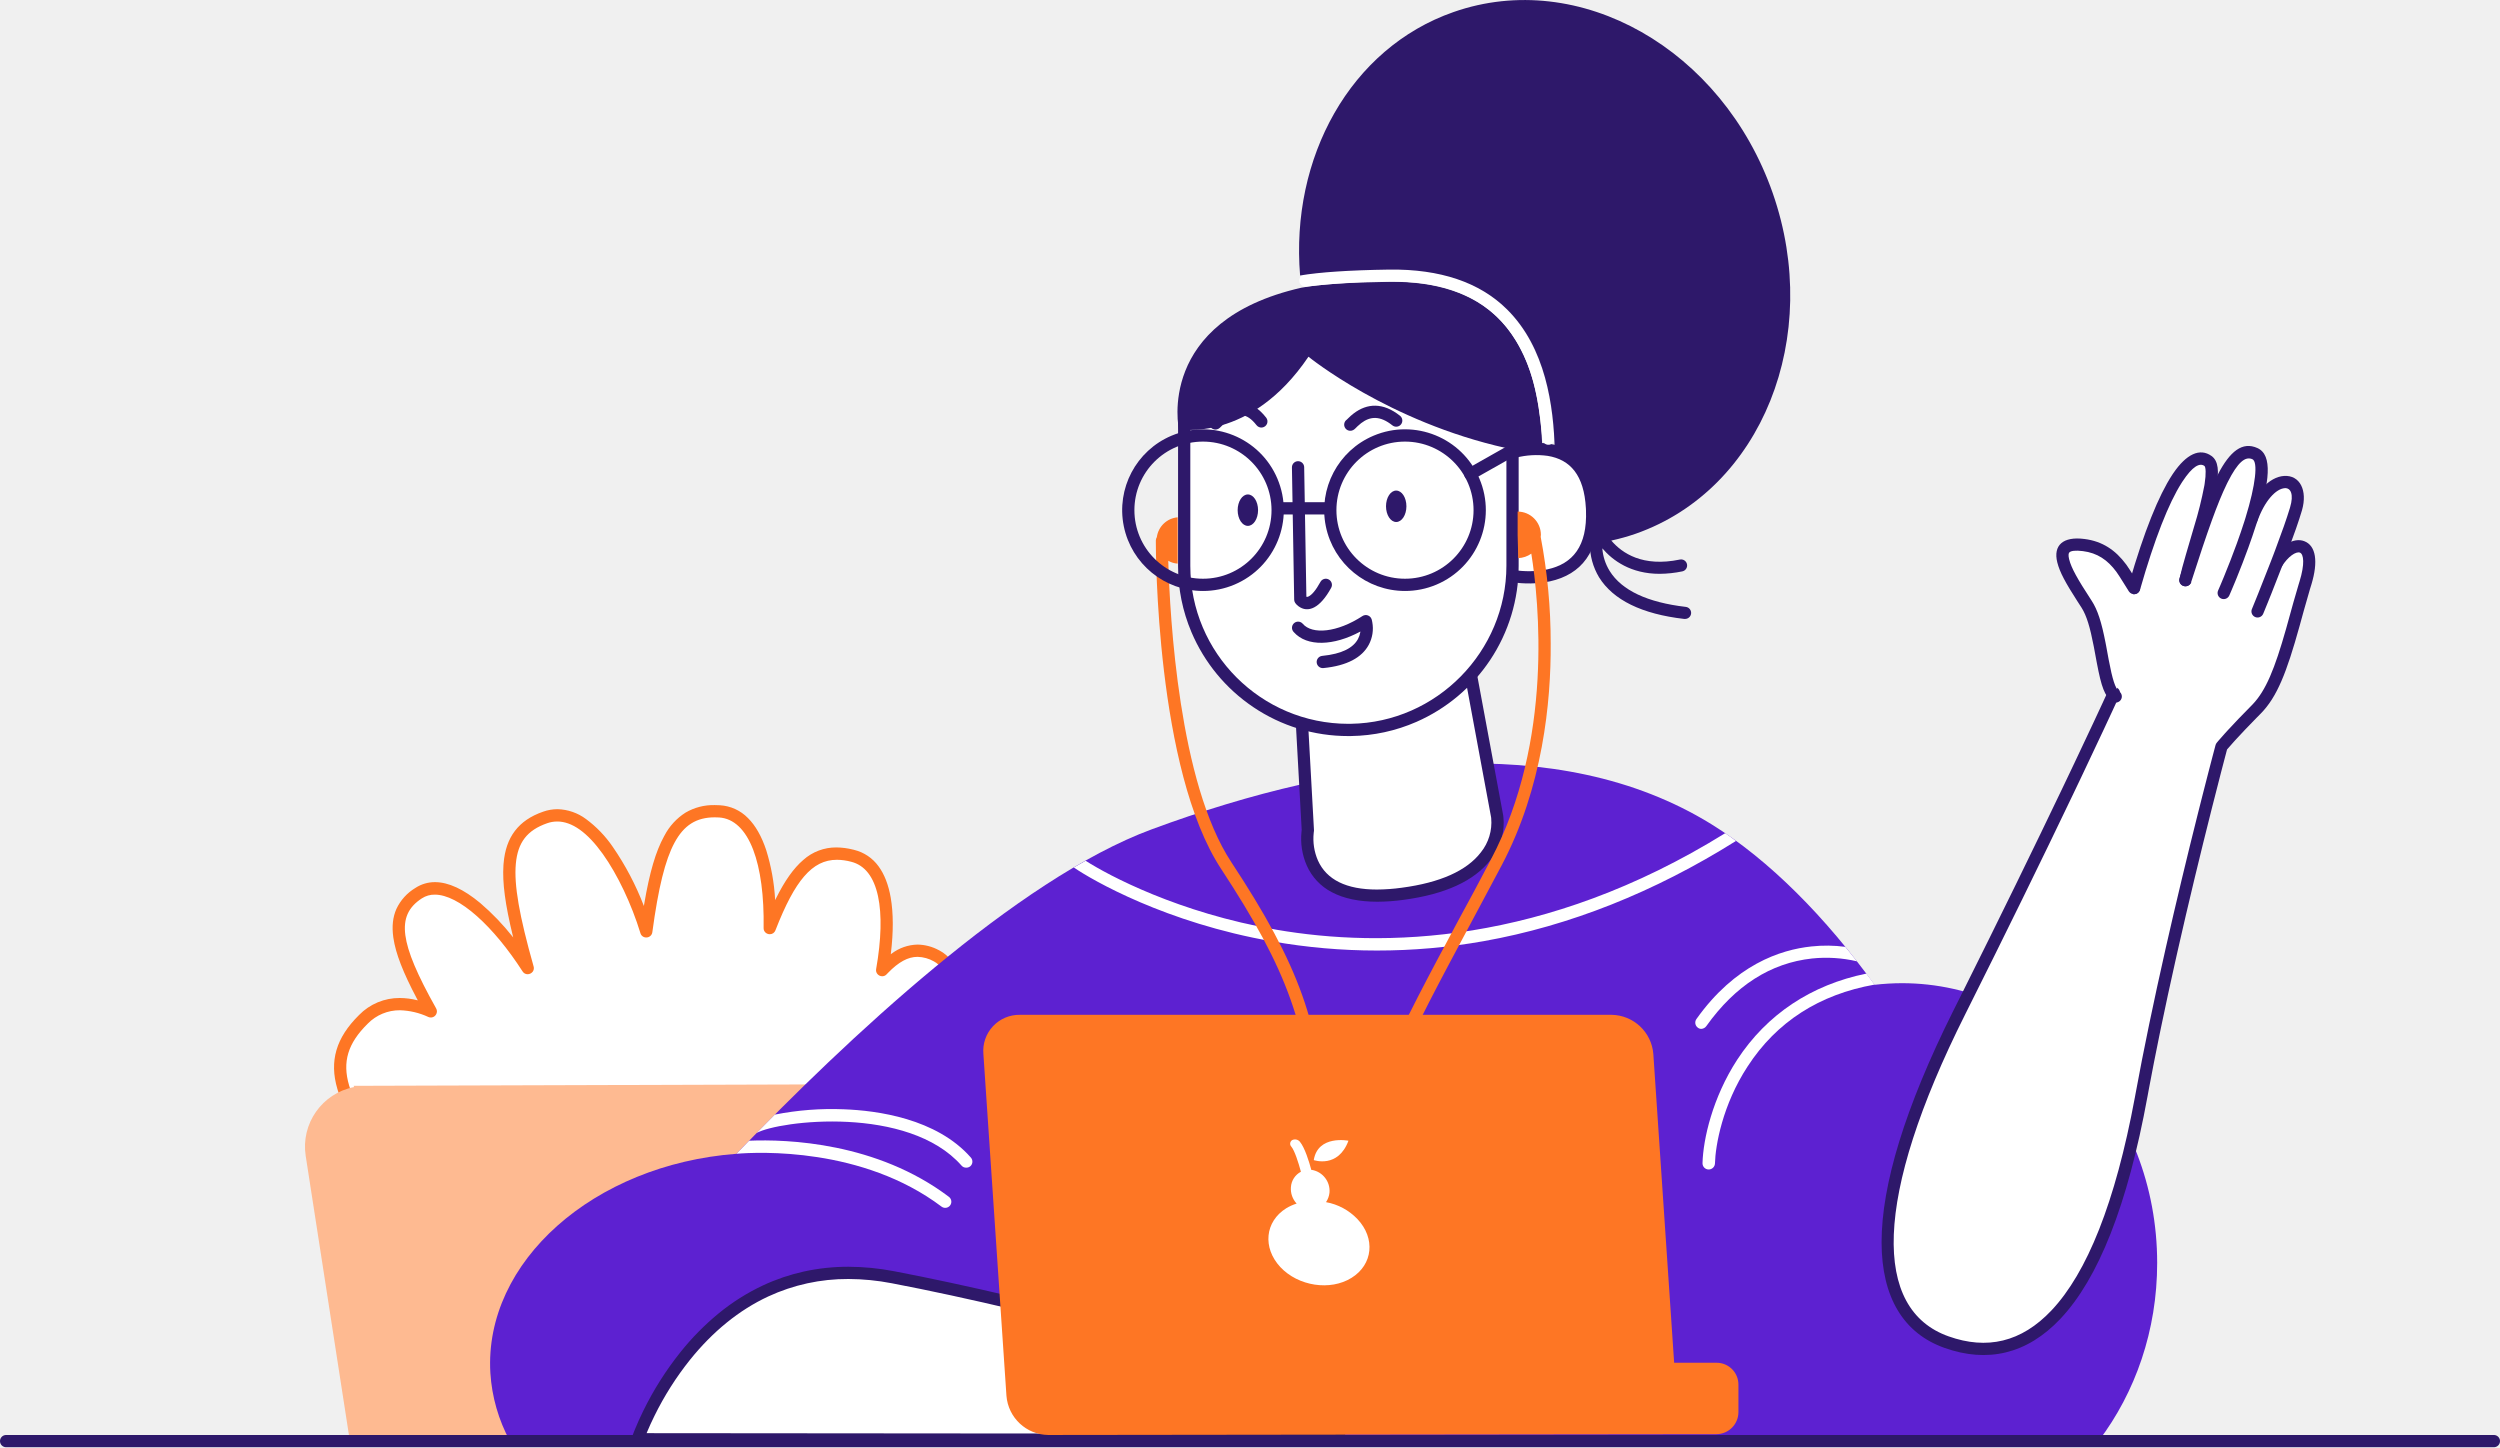
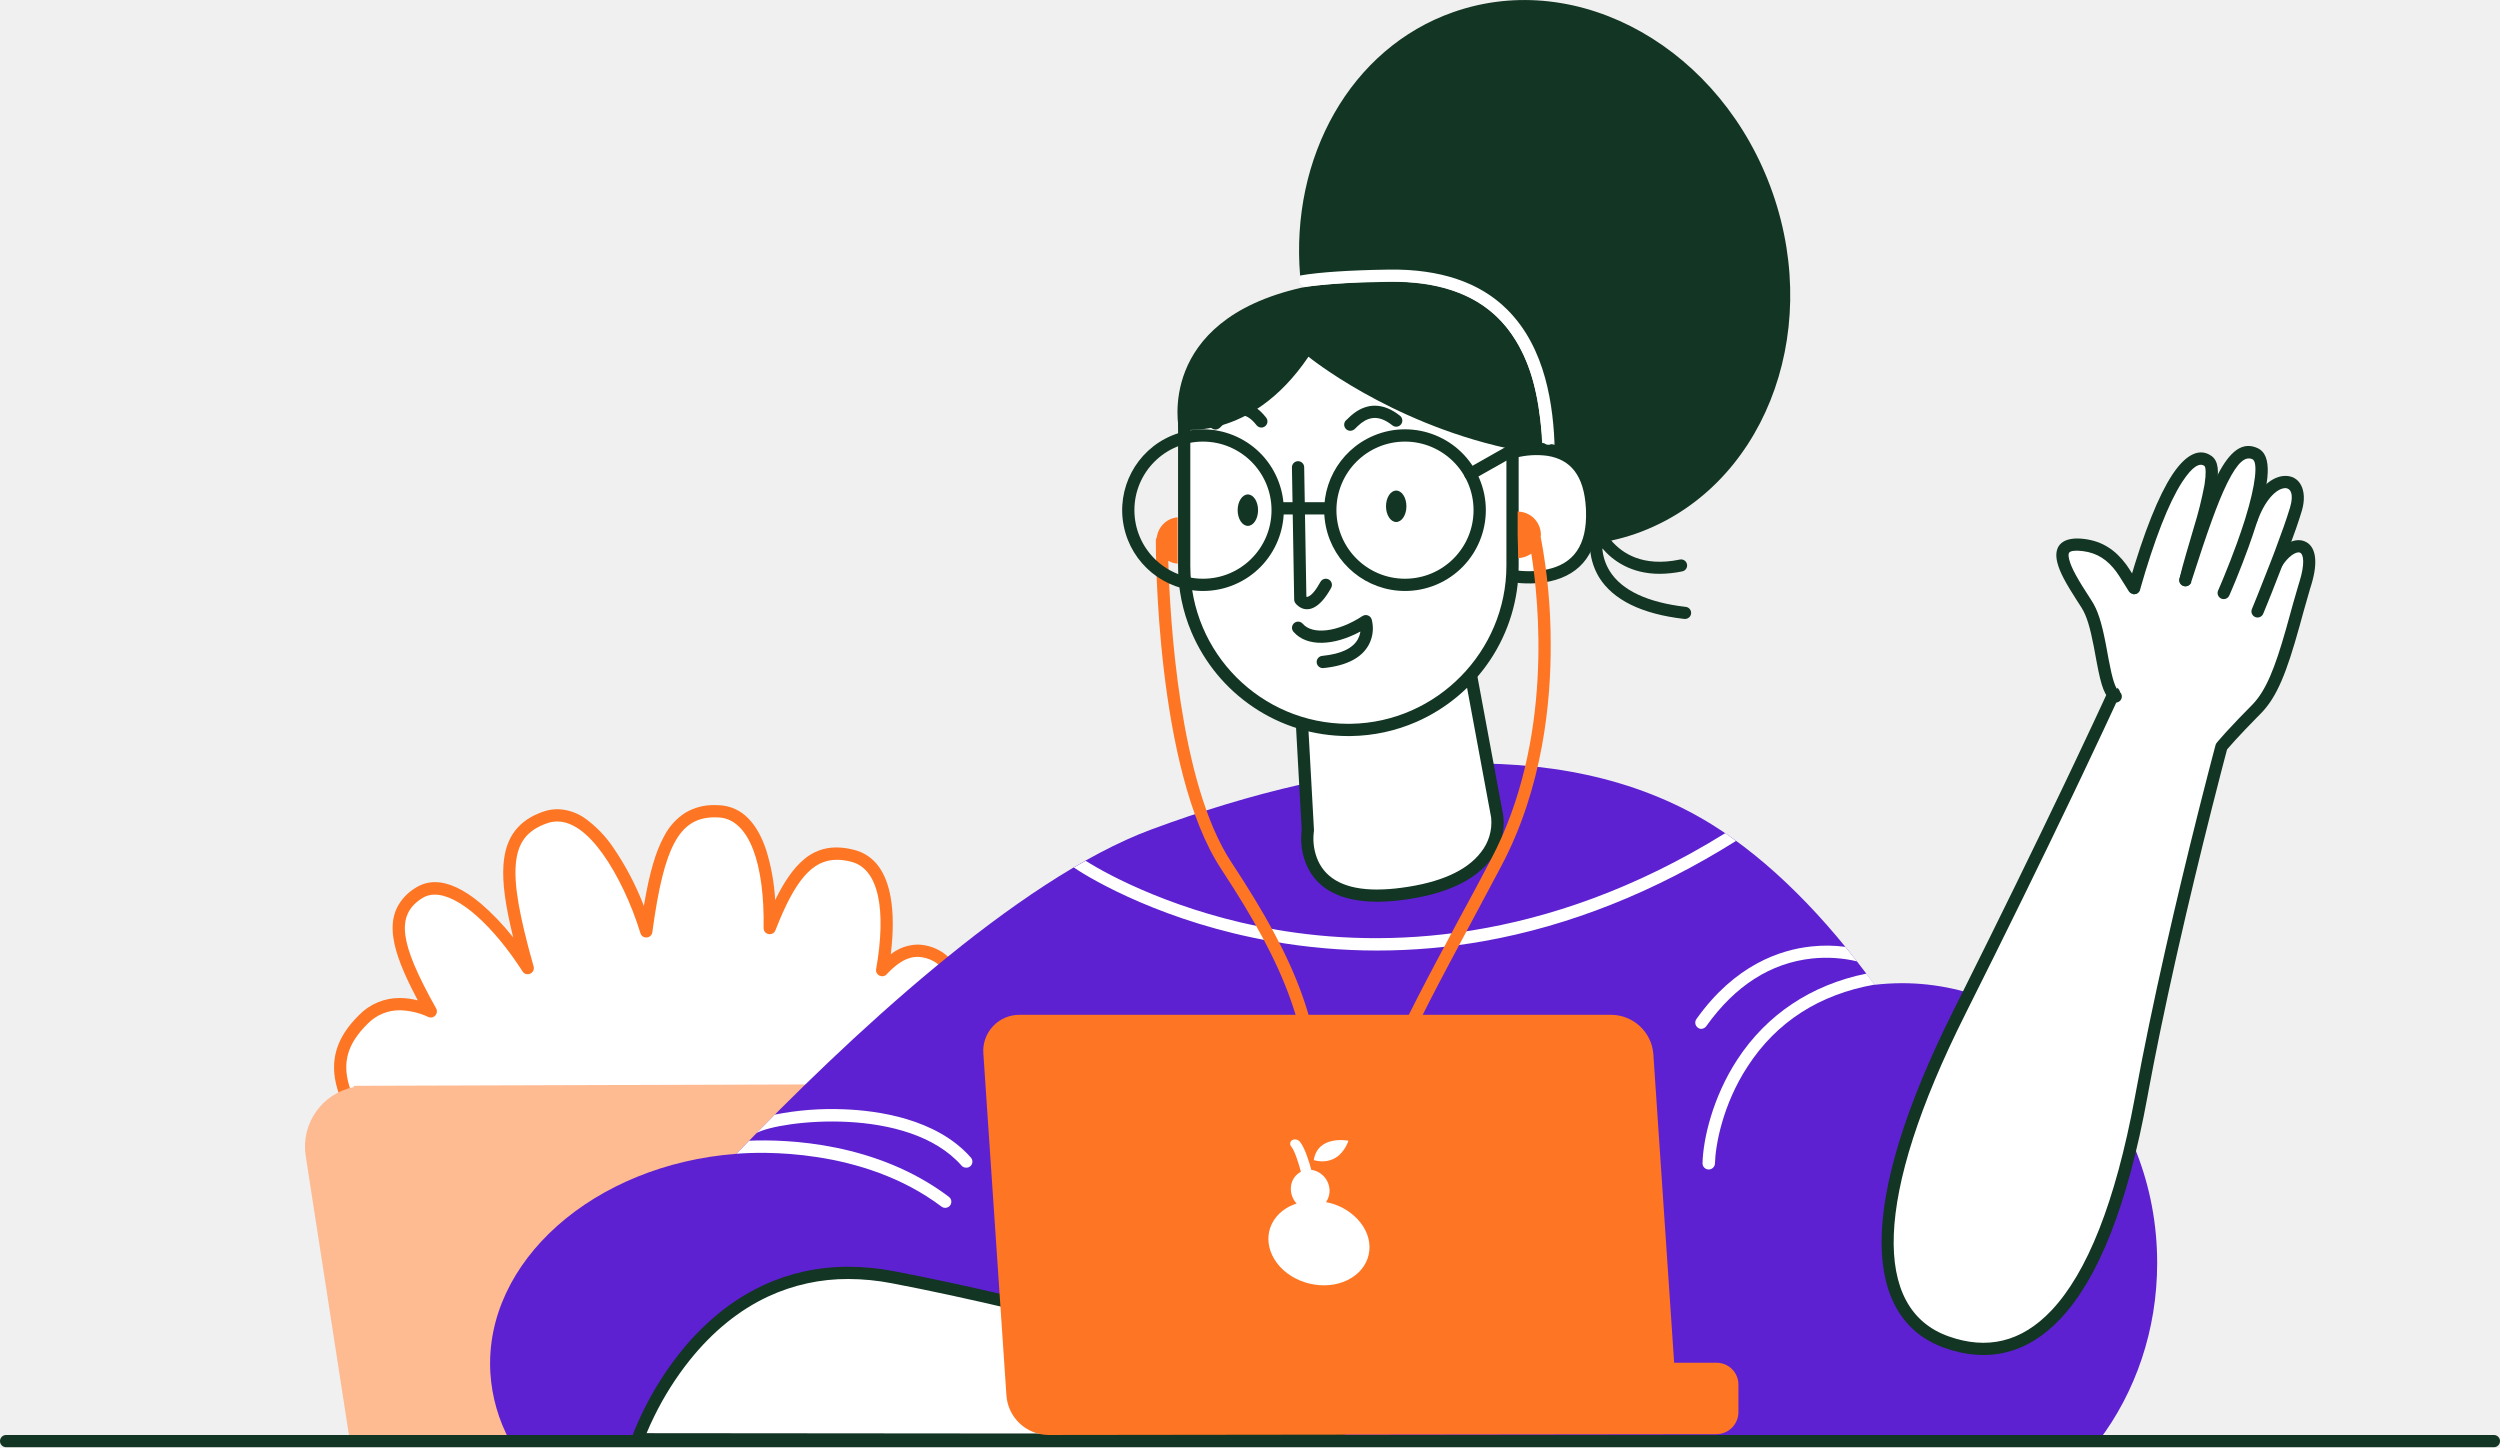
<svg xmlns="http://www.w3.org/2000/svg" viewBox="0 0 1225.1 709.2">
  <g id="support_solid" data-name="support/solid" transform="translate(2.2)">
    <g id="support_solid-2" data-name="support/solid" transform="translate(-3)">
      <g id="support_solid-3" data-name="support_solid">
        <g id="suculent" transform="translate(150 397)">
          <path id="succulent" d="M292.406,70.973c-9.6-5.1-17.8-2.7-26.8,6.9,4.1-23.2,4-51.3-14.4-56-18.9-4.9-29.6,6.9-40.7,35.4.4-24.4-4.4-55.9-24.6-57.2-22.7-1.4-30.3,17.3-35.9,58.8-7.1-23.2-26.6-63.9-49.6-55.8-22.5,7.9-21,29.6-8.5,73.8-12.3-19.1-37-47.5-53.5-36.7-15.7,10.2-11.4,26.9,6,57.9-11.5-5-23.4-5.5-33,3.9-21.5,21.2-11.1,41.3,18.6,78.6,29.8,37.3,243.7-28.7,253.8-45.5C294.006,118.173,309.906,80.373,292.406,70.973Z" transform="translate(17.494 0.527)" fill="#fff" />
          <path id="succulent_2_" d="M74.2,197.887h-.008c-22.29,0-36.937-4.188-43.534-12.445a316.178,316.178,0,0,1-19.342-26.368c-4.657-7.327-7.666-13.449-9.469-19.265l-.22-.728C-.4,132.194-.534,125.968,1.2,120.046c1.744-5.939,5.376-11.571,11.1-17.217A27.631,27.631,0,0,1,32.2,94.53a35.847,35.847,0,0,1,8.6,1.105l.252.064-.436-.821c-6.843-12.951-10.4-22.126-11.529-29.749l-.057-.4c-.737-5.337-.233-9.871,1.54-13.86a23.634,23.634,0,0,1,9.2-10.21,17.4,17.4,0,0,1,9.681-2.907C56.009,37.755,63.481,41.2,71.65,48A118.511,118.511,0,0,1,87.541,64.538l.258.321-.2-.826C83.865,48.7,82.451,38.054,83.011,29.525l.065-.868c.549-6.567,2.359-11.8,5.533-15.982,3.19-4.207,7.7-7.293,13.8-9.433A21.339,21.339,0,0,1,109.506,2a24.407,24.407,0,0,1,13.961,4.832,56.611,56.611,0,0,1,13.14,13.661,137.993,137.993,0,0,1,15.2,28.887l.022.058.18-1.067c2.628-15.444,5.628-25.654,9.725-33.1l.193-.346a29.424,29.424,0,0,1,10.3-11.227A26.966,26.966,0,0,1,186.608,0c.808,0,1.646.026,2.49.078a20.913,20.913,0,0,1,13.739,6.27c3.693,3.673,6.7,8.962,8.941,15.718a100.486,100.486,0,0,1,4.374,24.315l.013.175.359-.734c4.309-8.714,8.707-14.917,13.443-18.962a24.053,24.053,0,0,1,16.191-6.113,34.7,34.7,0,0,1,8.194,1.067l.6.15a20.818,20.818,0,0,1,11.824,7.963c2.9,3.9,4.927,9.116,6.028,15.5,1.3,7.565,1.33,16.7.074,27.158l-.061.5.42-.3a21.814,21.814,0,0,1,12.72-4.43,22.681,22.681,0,0,1,10.505,2.786l.367.193a16.444,16.444,0,0,1,5.735,5.033,19.623,19.623,0,0,1,3.049,7.268c1.147,5.382.743,12.205-1.2,20.281-2.662,11.071-8.423,24.753-15.034,35.707-1.419,2.361-5.877,5.417-13.249,9.082A281.289,281.289,0,0,1,248.3,160.262a760.836,760.836,0,0,1-80.314,23.767c-18.883,4.5-36.339,7.959-51.882,10.278A290.3,290.3,0,0,1,74.2,197.887ZM32.258,100.535a21.882,21.882,0,0,0-15.746,6.573c-9.8,9.66-12.526,18.716-9.128,30.281,2.982,10.149,10.258,21.86,25.951,41.769l2.014,2.542c2.7,3.384,7.4,5.961,13.97,7.662,6.386,1.653,14.588,2.492,24.379,2.492,23.284,0,55.407-4.724,92.9-13.662a762.584,762.584,0,0,0,79.457-23.5c10.452-3.8,19.605-7.539,26.47-10.825,6.7-3.208,10.751-5.749,11.713-7.348,6.317-10.468,11.812-23.5,14.339-34.014,1.615-6.718,2.055-12.332,1.306-16.685-.759-4.416-2.739-7.512-5.884-9.2a17.058,17.058,0,0,0-8.049-2.255c-4.685,0-9.291,2.5-14.5,7.866l-.66.692a2.9,2.9,0,0,1-2.157.959,3.114,3.114,0,0,1-2.359-1.1,2.924,2.924,0,0,1-.627-2.43c2.539-14.368,2.86-26.7.929-35.675-2.048-9.511-6.464-15.2-13.128-16.9a27.75,27.75,0,0,0-7-.974c-6.181,0-11.291,2.585-16.081,8.134-4.692,5.436-9.162,13.833-14.067,26.424a2.884,2.884,0,0,1-2.758,1.915,3.12,3.12,0,0,1-2.218-.909,2.912,2.912,0,0,1-.82-2.144C210.762,44.57,209,31.316,205.4,21.892,201.624,12,195.857,6.526,188.721,6.067,187.99,6.022,187.269,6,186.58,6c-9.03,0-15.123,3.842-19.757,12.458-4.554,8.47-7.9,21.983-10.845,43.816a2.953,2.953,0,0,1-2.988,2.6,2.907,2.907,0,0,1-2.854-2.123c-4.372-14.285-11.253-28.778-18.408-38.768-7.575-10.58-15.1-15.944-22.355-15.944A14.947,14.947,0,0,0,104.4,8.9c-9.79,3.438-14.371,9.383-15.318,19.879-.933,10.347,1.672,25.383,8.711,50.275a2.9,2.9,0,0,1-.445,2.595,3.193,3.193,0,0,1-2.5,1.238A2.869,2.869,0,0,1,92.383,81.5c-7.081-11-14.792-20.339-22.3-27.022-7.795-6.938-14.96-10.6-20.722-10.6a11.334,11.334,0,0,0-6.32,1.818c-6.671,4.334-9.168,9.9-8.1,18.064,1.064,8.112,5.715,19.169,15.079,35.853a2.915,2.915,0,0,1-.013,2.965,2.962,2.962,0,0,1-3.8,1.255A35.42,35.42,0,0,0,32.258,100.535Z" transform="translate(14.495 -2.472)" fill="#fe7624" />
          <path id="pot" d="M311.357.6l.2-.6L23.857.9l.2.6A29.748,29.748,0,0,0,.357,35.2L21.857,174l291.6-.9,21.5-138.8A29.654,29.654,0,0,0,311.357.6Z" transform="translate(0.243 134.2)" fill="#feba91" />
        </g>
        <g id="woman" transform="translate(240)">
          <g id="body" transform="translate(0 218)">
            <path id="clothing" d="M691.836,107.657a119.019,119.019,0,0,0-13.4.8c-23.9-33-51.3-61-80.1-78.8-75-46.2-178-33-274.1,2.6-66.1,24.4-149.8,103.2-203.5,159-70,5.3-123.8,52.9-120.6,107.4a80.582,80.582,0,0,0,9.6,33.4l234.9,1.6c.4-.6.8-1.3,1.2-1.9l348.4-1.2c.4.5.8,1,1.2,1.6l192.9-.3c17.9-23.7,28.6-54,28.6-87.1C816.936,168.957,760.936,107.657,691.836,107.657Z" transform="translate(0.964 156.143)" fill="#5d21d1" />
            <g id="clothing_lines" transform="translate(119 190)">
              <path id="Path" d="M319.2,0C230.5,55,150.9,56.2,99.3,47.3,51.5,39.1,17,20.7,5.8,13.5,3.9,14.6,2,15.7,0,16.8,9.2,23.1,45.2,43.9,97.2,53a294.635,294.635,0,0,0,51.3,4.5,298.4,298.4,0,0,0,52.4-4.6c42.1-7.5,83.6-24,123.6-49.1C322.7,2.4,321,1.2,319.2,0Z" transform="translate(168 0.3)" fill="#fff" />
              <path id="Path-2" data-name="Path" d="M5.461,39.4c14.1-19.8,31.5-30.9,51.8-33.1a66.5,66.5,0,0,1,22,1.4c-1.9-2.4-3.8-4.8-5.7-7.1a69.423,69.423,0,0,0-16.6-.2C41.661,2,19.461,9.4.561,36a3.041,3.041,0,0,0,.7,4.2,2.716,2.716,0,0,0,1.7.6A3.23,3.23,0,0,0,5.461,39.4Z" transform="translate(472.539 55.395)" fill="#fff" />
              <path id="Path-3" data-name="Path" d="M3,96H3a3.08,3.08,0,0,0,3.1-2.9c.2-8.8,3.7-28.8,16-47.6C36.3,23.6,57.3,10.2,84.3,5.4,83,3.6,81.7,1.8,80.3,0,53.3,5.5,31.5,20,17,42.2,4.9,60.8.3,81.2,0,92.9A3.031,3.031,0,0,0,3,96Z" transform="translate(476.1 69.1)" fill="#fff" />
              <path id="Path-4" data-name="Path" d="M42.8.114a143.643,143.643,0,0,0-33.9,2.6c-3,3-6,6-8.9,9,11.1-6.1,74.3-13.7,100.4,16a2.9,2.9,0,0,0,2.3,1,3.057,3.057,0,0,0,2-.7,3,3,0,0,0,.3-4.2C88.1,4.514,58.8.714,42.8.114Z" transform="translate(12.6 135.486)" fill="#fff" />
              <g id="Group" transform="translate(0 150)">
                <path id="Path-5" data-name="Path" d="M.422.522h.2a.139.139,0,0,0-.2,0Z" transform="translate(0.278 7.078)" fill="#fff" />
                <path id="Path-6" data-name="Path" d="M104.1,27.647C68.8.947,24.8-.653,6.2.147c-2.1,2.2-4.2,4.3-6.2,6.4,10.7-.9,61.8-3.3,100.5,25.9a3,3,0,0,0,3.6-4.8Z" transform="translate(2.7 0.853)" fill="#fff" />
              </g>
            </g>
            <path id="hand" d="M0,81.535s32.8-97,125.1-79.4,218.6,55.4,218.6,55.4v24.3Z" transform="translate(73.3 405.765)" fill="#fff" />
-             <path id="hand_2_" d="M346.7,87.84,3,87.54A3,3,0,0,1,.16,83.579c.023-.069.055-.16.095-.271l.388-1.062c.145-.386.283-.748.422-1.1l.489-1.23C2.782,76.877,4.211,73.7,5.8,70.474a155.71,155.71,0,0,1,18.11-28.579A127.26,127.26,0,0,1,42.538,22.951,104.686,104.686,0,0,1,64.41,9.132,96.733,96.733,0,0,1,84.479,2.324,101.446,101.446,0,0,1,106.258,0a120.073,120.073,0,0,1,22.406,2.193c17.189,3.278,36.8,7.5,58.276,12.541l3.644.859c12.756,3.021,26.314,6.362,40.3,9.931,26.091,6.658,53.663,14.092,81.95,22.1,8.758,2.478,17.286,4.928,25.347,7.282l5.392,1.582,3.992,1.183A2.98,2.98,0,0,1,349.7,60.54v24.3A3,3,0,0,1,346.7,87.84ZM106.258,6a92.239,92.239,0,0,0-39.31,8.571c-14.231,6.641-27.136,17.1-38.355,31.081A149.626,149.626,0,0,0,11.184,73.127c-1.3,2.644-2.5,5.254-3.542,7.757l-.274.661,336.335.293V62.778l-9.278-2.722c-7.445-2.167-15.259-4.409-23.226-6.664l-4.2-1.187c-26.729-7.529-52.836-14.55-77.6-20.869-13.977-3.566-27.5-6.9-40.2-9.9-22.839-5.408-43.584-9.9-61.661-13.344A114.049,114.049,0,0,0,106.258,6Z" transform="translate(70.298 402.76)" fill="#2e186a" />
+             <path id="hand_2_" d="M346.7,87.84,3,87.54A3,3,0,0,1,.16,83.579c.023-.069.055-.16.095-.271l.388-1.062c.145-.386.283-.748.422-1.1l.489-1.23C2.782,76.877,4.211,73.7,5.8,70.474a155.71,155.71,0,0,1,18.11-28.579A127.26,127.26,0,0,1,42.538,22.951,104.686,104.686,0,0,1,64.41,9.132,96.733,96.733,0,0,1,84.479,2.324,101.446,101.446,0,0,1,106.258,0a120.073,120.073,0,0,1,22.406,2.193c17.189,3.278,36.8,7.5,58.276,12.541l3.644.859c12.756,3.021,26.314,6.362,40.3,9.931,26.091,6.658,53.663,14.092,81.95,22.1,8.758,2.478,17.286,4.928,25.347,7.282l5.392,1.582,3.992,1.183A2.98,2.98,0,0,1,349.7,60.54v24.3A3,3,0,0,1,346.7,87.84ZM106.258,6a92.239,92.239,0,0,0-39.31,8.571c-14.231,6.641-27.136,17.1-38.355,31.081A149.626,149.626,0,0,0,11.184,73.127c-1.3,2.644-2.5,5.254-3.542,7.757l-.274.661,336.335.293V62.778l-9.278-2.722c-7.445-2.167-15.259-4.409-23.226-6.664l-4.2-1.187c-26.729-7.529-52.836-14.55-77.6-20.869-13.977-3.566-27.5-6.9-40.2-9.9-22.839-5.408-43.584-9.9-61.661-13.344A114.049,114.049,0,0,0,106.258,6Z" transform="translate(70.298 402.76)" fill="#123524" />
            <g id="hand_II_1_" transform="translate(682)">
              <path id="Path-7" data-name="Path" d="M8.393,90.508s-7.4-3.7-8.3-12.2,4.8-45.5,14-50.7c9.3-5.2,51.6-28.1,59.4-27.6S84.493,68.408,8.393,90.508Z" transform="translate(111.707 38.492)" fill="#fff" />
              <path id="Path-8" data-name="Path" d="M0,63.453c15.8-55.3,28.7-67.7,36.2-62.3,6.8,4.9-7,40.1-11,58.4" transform="translate(124.6 6.747)" fill="#fff" />
-               <path id="Path_2_" d="M21.706,10.946l.485-.725C28.586.826,35.227-2.352,40.955,1.772c3.377,2.433,3.741,7.462,2.39,15.456l-.2,1.127c-.9,4.945-2.39,10.72-4.819,19.117l-3.971,13.55c-1.858,6.4-2.478,8.8-3.226,12.224a3,3,0,0,1-5.862-1.281l.284-1.276c.645-2.843,1.3-5.336,2.818-10.569l4-13.652a186.722,186.722,0,0,0,5.057-20.24l.123-.76c.812-5.219.557-8.352-.1-8.828-2.3-1.657-5.805.112-10.728,7.6l-.445.688c-6.319,9.923-13.222,27.314-20.39,52.4A3,3,0,0,1,.116,65.682l.516-1.795C7.939,38.642,15.023,21.114,21.706,10.946Z" transform="translate(121.599 3.694)" fill="#2e186a" />
+               <path id="Path_2_" d="M21.706,10.946l.485-.725C28.586.826,35.227-2.352,40.955,1.772c3.377,2.433,3.741,7.462,2.39,15.456l-.2,1.127c-.9,4.945-2.39,10.72-4.819,19.117l-3.971,13.55c-1.858,6.4-2.478,8.8-3.226,12.224a3,3,0,0,1-5.862-1.281l.284-1.276c.645-2.843,1.3-5.336,2.818-10.569l4-13.652a186.722,186.722,0,0,0,5.057-20.24l.123-.76c.812-5.219.557-8.352-.1-8.828-2.3-1.657-5.805.112-10.728,7.6l-.445.688c-6.319,9.923-13.222,27.314-20.39,52.4A3,3,0,0,1,.116,65.682l.516-1.795C7.939,38.642,15.023,21.114,21.706,10.946Z" transform="translate(121.599 3.694)" fill="#123524" />
              <path id="hand_II_3_" d="M190.45,8.495c7.9-12.9,21-12.2,14.2,9.7-6.7,21.4-11.6,49.2-24.1,61.8s-17,18.2-17,18.2-25,93.3-39.2,170.9c-20.5,112.2-59.3,133.8-95.5,120.9-36.2-12.8-42.9-63.6,6.5-162.1,49.4-98.6,75.5-156,75.5-156" transform="translate(3.85 49.705)" fill="#fff" />
-               <path id="hand_II_4_" d="M190.892,9.939C195.377,2.616,201.9-1.492,207.131.5c5.761,2.195,6.884,10.02,3.519,21.153l-.726,2.359c-.866,2.852-1.757,5.978-2.936,10.246l-2.173,7.893c-6.357,22.93-11.063,34.677-18.879,42.7l-1.965,1.99c-4.086,4.151-7.494,7.737-10.278,10.779l-1.1,1.214c-1.158,1.282-2.107,2.36-2.86,3.242l-.45.528-1.58,6-1.418,5.445c-1.376,5.309-2.864,11.123-4.442,17.372-5.709,22.614-11.418,46.275-16.746,69.82l-1.151,5.113c-2.472,11.035-4.8,21.783-6.953,32.175l-.866,4.2q-2.781,13.57-5.116,26.093l-.705,3.821c-9.78,53.527-24.185,89.309-42.63,108.881-16.5,17.508-35.978,21.736-56.821,14.308C10.821,388.751.026,371.072,0,344.1c-.026-28.082,11.49-66.023,34.953-113.1l4.611-9.218C58.249,184.377,74.747,150.59,89,120.757l5.544-11.643q5.135-10.823,9.316-19.772l4.382-9.421,2.878-6.257a3,3,0,0,1,5.53,2.321l-.376.837-3.118,6.766-4.281,9.194q-4.869,10.409-11,23.313l-4.2,8.8c-15.088,31.553-32.658,67.472-52.642,107.36C-4.344,322.726-4.293,377.043,32.857,390.179c18.655,6.648,35.618,2.966,50.447-12.769,17.326-18.384,31.223-52.658,40.806-104.275l.289-1.569c1.976-10.8,4.223-22.244,6.715-34.253,2.5-12.028,5.216-24.528,8.127-37.394,5.043-22.287,10.426-44.671,15.827-66.178l2.2-8.7q1.532-6.024,2.929-11.423l1.864-7.16,1.592-6.028a3,3,0,0,1,.559-1.1l.412-.5.545-.643c.789-.923,1.774-2.043,2.968-3.365l1.515-1.663c3.154-3.433,7.054-7.511,11.769-12.264l.456-.469c6.406-6.731,10.752-17.234,16.357-37.018l3.6-12.992c1-3.571,1.795-6.329,2.6-8.933l.361-1.164c2.7-8.7,2.057-13.5.21-14.207s-5.826,1.8-8.986,6.963a3,3,0,0,1-5.117-3.134Z" transform="translate(0.85 46.695)" fill="#2e186a" />
+               <path id="hand_II_4_" d="M190.892,9.939C195.377,2.616,201.9-1.492,207.131.5c5.761,2.195,6.884,10.02,3.519,21.153l-.726,2.359c-.866,2.852-1.757,5.978-2.936,10.246l-2.173,7.893c-6.357,22.93-11.063,34.677-18.879,42.7l-1.965,1.99c-4.086,4.151-7.494,7.737-10.278,10.779l-1.1,1.214c-1.158,1.282-2.107,2.36-2.86,3.242l-.45.528-1.58,6-1.418,5.445c-1.376,5.309-2.864,11.123-4.442,17.372-5.709,22.614-11.418,46.275-16.746,69.82l-1.151,5.113c-2.472,11.035-4.8,21.783-6.953,32.175l-.866,4.2q-2.781,13.57-5.116,26.093l-.705,3.821c-9.78,53.527-24.185,89.309-42.63,108.881-16.5,17.508-35.978,21.736-56.821,14.308C10.821,388.751.026,371.072,0,344.1c-.026-28.082,11.49-66.023,34.953-113.1l4.611-9.218C58.249,184.377,74.747,150.59,89,120.757l5.544-11.643q5.135-10.823,9.316-19.772l4.382-9.421,2.878-6.257a3,3,0,0,1,5.53,2.321l-.376.837-3.118,6.766-4.281,9.194q-4.869,10.409-11,23.313l-4.2,8.8c-15.088,31.553-32.658,67.472-52.642,107.36C-4.344,322.726-4.293,377.043,32.857,390.179c18.655,6.648,35.618,2.966,50.447-12.769,17.326-18.384,31.223-52.658,40.806-104.275l.289-1.569c1.976-10.8,4.223-22.244,6.715-34.253,2.5-12.028,5.216-24.528,8.127-37.394,5.043-22.287,10.426-44.671,15.827-66.178l2.2-8.7q1.532-6.024,2.929-11.423l1.864-7.16,1.592-6.028a3,3,0,0,1,.559-1.1l.412-.5.545-.643c.789-.923,1.774-2.043,2.968-3.365l1.515-1.663c3.154-3.433,7.054-7.511,11.769-12.264l.456-.469c6.406-6.731,10.752-17.234,16.357-37.018l3.6-12.992c1-3.571,1.795-6.329,2.6-8.933l.361-1.164c2.7-8.7,2.057-13.5.21-14.207s-5.826,1.8-8.986,6.963a3,3,0,0,1-5.117-3.134Z" transform="translate(0.85 46.695)" fill="#123524" />
              <path id="Path-9" data-name="Path" d="M26.12,74.442c-7.2-4.9-6.3-33.1-14.4-45.4-10-15.3-19.8-31.2-1.3-28.8,15.9,2,20.9,16,24.6,21" transform="translate(89.48 48.858)" fill="#fff" />
-               <path id="Path_2_2" data-name="Path_2_" d="M.47,11.705C-1.609,3.331,3.273-1.122,13.794.243,22.625,1.354,29.02,5.723,34.2,12.7l.242.332c1.891,2.647,5.49,8.678,5.964,9.369l.027.038A3,3,0,1,1,35.608,26l-.1-.145c-.854-1.263-4.595-7.525-6.124-9.585-4.276-5.759-9.3-9.193-16.348-10.079-3.677-.477-5.815-.138-6.6.578-.464.423-.62,1.406-.2,3.233l.061.254c1.04,4.19,4.046,9.551,10.6,19.6l.336.515c3.063,4.652,4.948,10.806,6.873,20.648l.389,2.031L25.66,59.4c1.829,9.681,3.257,14.141,5.055,15.479l.092.065a3,3,0,0,1-3.376,4.96c-3.752-2.553-5.365-7.274-7.556-18.8l-1.352-7.293-.195-1.02c-1.784-9.257-3.485-14.988-5.958-18.874L10.512,31.05C4.472,21.681,1.654,16.473.47,11.705Z" transform="translate(86.481 45.88)" fill="#2e186a" />
+               <path id="Path_2_2" data-name="Path_2_" d="M.47,11.705C-1.609,3.331,3.273-1.122,13.794.243,22.625,1.354,29.02,5.723,34.2,12.7l.242.332c1.891,2.647,5.49,8.678,5.964,9.369l.027.038A3,3,0,1,1,35.608,26l-.1-.145c-.854-1.263-4.595-7.525-6.124-9.585-4.276-5.759-9.3-9.193-16.348-10.079-3.677-.477-5.815-.138-6.6.578-.464.423-.62,1.406-.2,3.233l.061.254c1.04,4.19,4.046,9.551,10.6,19.6l.336.515c3.063,4.652,4.948,10.806,6.873,20.648l.389,2.031L25.66,59.4c1.829,9.681,3.257,14.141,5.055,15.479l.092.065a3,3,0,0,1-3.376,4.96c-3.752-2.553-5.365-7.274-7.556-18.8l-1.352-7.293-.195-1.02c-1.784-9.257-3.485-14.988-5.958-18.874L10.512,31.05C4.472,21.681,1.654,16.473.47,11.705Z" transform="translate(86.481 45.88)" fill="#123524" />
              <path id="Path-10" data-name="Path" d="M3,63.39s14.1-34.2,18.8-50.1C27-4.01,8.8-6.51,0,18.39" transform="translate(182.1 18.21)" fill="#fff" />
-               <path id="Path_2_3" data-name="Path_2_" d="M18.956.024c7.8-.507,11.6,7.089,8.818,16.791l-.1.328C26.241,22,23.885,28.756,20.812,36.962l-.55,1.463q-.637,1.691-1.307,3.443c-1.949,5.1-4.019,10.378-6.1,15.6l-1.708,4.254L9.372,66.078l-.6,1.458a3,3,0,0,1-5.61-2.122L5.579,59.47q.394-.977.81-2.012c2.077-5.17,4.154-10.432,6.123-15.549l1.277-3.336.858-2.265c3.2-8.5,5.666-15.5,7.155-20.459l.125-.42c1.915-6.373.336-9.607-2.582-9.418-4.32.281-9.885,6.106-13.516,16.381a3,3,0,1,1-5.657-2C4.518,8.1,11.783.49,18.956.024Z" transform="translate(179.099 15.207)" fill="#2e186a" />
+               <path id="Path_2_3" data-name="Path_2_" d="M18.956.024c7.8-.507,11.6,7.089,8.818,16.791l-.1.328C26.241,22,23.885,28.756,20.812,36.962l-.55,1.463q-.637,1.691-1.307,3.443c-1.949,5.1-4.019,10.378-6.1,15.6l-1.708,4.254L9.372,66.078l-.6,1.458a3,3,0,0,1-5.61-2.122L5.579,59.47q.394-.977.81-2.012c2.077-5.17,4.154-10.432,6.123-15.549l1.277-3.336.858-2.265c3.2-8.5,5.666-15.5,7.155-20.459l.125-.42c1.915-6.373.336-9.607-2.582-9.418-4.32.281-9.885,6.106-13.516,16.381a3,3,0,1,1-5.657-2C4.518,8.1,11.783.49,18.956.024Z" transform="translate(179.099 15.207)" fill="#123524" />
              <path id="Path-11" data-name="Path" d="M18.8,69S46.5,6.3,34.1.7C22.8-4.4,14.2,18.5,0,62.7" transform="translate(149.7 3.598)" fill="#fff" />
-               <path id="Path_2_4" data-name="Path_2_" d="M18.883,14.095C24.9,2.463,31.012-2.277,38.336,1.029c7.532,3.4,6.1,16.387-.633,37.593-1.144,3.6-2.431,7.361-3.834,11.236-1.812,5-3.738,9.975-5.677,14.742l-.727,1.778c-.679,1.65-1.316,3.167-1.9,4.529l-1.023,2.369a3,3,0,0,1-5.488-2.425l.781-1.8.65-1.528c.449-1.061.927-2.207,1.428-3.426,2.152-5.227,4.3-10.74,6.311-16.279,1.378-3.8,2.639-7.488,3.757-11.008l.49-1.564C37.522,18.895,38.658,7.758,35.867,6.5c-3.472-1.567-7.172,1.43-12.048,11.126l-.56,1.131c-4.489,9.223-9.293,22.686-17.4,47.926A3,3,0,1,1,.145,64.845l1.743-5.4C9.3,36.592,13.853,24.157,18.313,15.218Z" transform="translate(146.699 0.537)" fill="#2e186a" />
+               <path id="Path_2_4" data-name="Path_2_" d="M18.883,14.095C24.9,2.463,31.012-2.277,38.336,1.029c7.532,3.4,6.1,16.387-.633,37.593-1.144,3.6-2.431,7.361-3.834,11.236-1.812,5-3.738,9.975-5.677,14.742l-.727,1.778c-.679,1.65-1.316,3.167-1.9,4.529l-1.023,2.369a3,3,0,0,1-5.488-2.425l.781-1.8.65-1.528c.449-1.061.927-2.207,1.428-3.426,2.152-5.227,4.3-10.74,6.311-16.279,1.378-3.8,2.639-7.488,3.757-11.008l.49-1.564C37.522,18.895,38.658,7.758,35.867,6.5c-3.472-1.567-7.172,1.43-12.048,11.126l-.56,1.131c-4.489,9.223-9.293,22.686-17.4,47.926A3,3,0,1,1,.145,64.845l1.743-5.4C9.3,36.592,13.853,24.157,18.313,15.218Z" transform="translate(146.699 0.537)" fill="#123524" />
            </g>
          </g>
          <g id="head" transform="translate(313)">
            <path id="neck" d="M0,24.3,3.9,95s-6.6,38.2,46.4,31.1c52.8-7,46.3-38.3,46.3-38.3L80.3,0Z" transform="translate(84.8 311.9)" fill="#fff" />
-             <path id="neck_2_" d="M40.946,132.987h0c-8.958,0-16.462-1.574-22.3-4.677A27.02,27.02,0,0,1,6.356,115.216,32.769,32.769,0,0,1,3.783,98.768c.02-.206.042-.4.064-.592l.041-.32L0,27.466A2.991,2.991,0,0,1,2.131,24.43L82.431.13A3,3,0,0,1,86.25,2.453L102.56,90.3c.032.168.065.375.1.616l.05.407a27.3,27.3,0,0,1-.8,10.279,31.29,31.29,0,0,1-5.487,10.863c-7.912,10.3-22.285,16.9-42.721,19.607A96.811,96.811,0,0,1,40.946,132.987ZM80.962,6.842,6.125,29.489,9.9,97.836a3.038,3.038,0,0,1-.009.452l-.031.224c-.015.088-.035.238-.056.412l-.045.423a26.742,26.742,0,0,0,2.078,13.419c4.227,9.45,13.947,14.242,28.89,14.243a92.614,92.614,0,0,0,12.183-.882c18.806-2.493,31.846-8.319,38.756-17.314A23.375,23.375,0,0,0,96.746,92c-.023-.2-.046-.368-.068-.5L80.962,6.842Z" transform="translate(81.8 308.899)" fill="#2e186a" />
+             <path id="neck_2_" d="M40.946,132.987h0c-8.958,0-16.462-1.574-22.3-4.677A27.02,27.02,0,0,1,6.356,115.216,32.769,32.769,0,0,1,3.783,98.768c.02-.206.042-.4.064-.592l.041-.32L0,27.466A2.991,2.991,0,0,1,2.131,24.43L82.431.13A3,3,0,0,1,86.25,2.453L102.56,90.3c.032.168.065.375.1.616l.05.407a27.3,27.3,0,0,1-.8,10.279,31.29,31.29,0,0,1-5.487,10.863c-7.912,10.3-22.285,16.9-42.721,19.607A96.811,96.811,0,0,1,40.946,132.987ZM80.962,6.842,6.125,29.489,9.9,97.836a3.038,3.038,0,0,1-.009.452l-.031.224c-.015.088-.035.238-.056.412l-.045.423a26.742,26.742,0,0,0,2.078,13.419c4.227,9.45,13.947,14.242,28.89,14.243a92.614,92.614,0,0,0,12.183-.882c18.806-2.493,31.846-8.319,38.756-17.314A23.375,23.375,0,0,0,96.746,92c-.023-.2-.046-.368-.068-.5L80.962,6.842Z" transform="translate(81.8 308.899)" fill="#123524" />
            <path id="ear" d="M0,2.7S41-12.7,42.6,30,0,61.6,0,61.6" transform="translate(185.4 219.996)" fill="#fff" />
-             <path id="ear_2_" d="M6.971,1.441A45.966,45.966,0,0,1,24.807.484C38.939,2.787,47.858,13.126,48.6,32.9c.766,20.447-8.337,31.639-23.635,34.987a52.582,52.582,0,0,1-18.985.341l-.968-.155c-1.22-.206-2.152-.4-2.74-.551a3,3,0,0,1,1.289-5.857l.651.147.31.065c.688.142,1.479.285,2.36.419a46.831,46.831,0,0,0,16.8-.27C36.2,59.286,43.258,50.608,42.6,33.125l-.046-1.016c-.867-16.25-7.659-23.9-18.715-25.7A40.221,40.221,0,0,0,8.351,7.28c-1.01.239-1.943.492-2.782.745l-.412.127c-.306.1-.558.179-.752.245l-.35.124A3,3,0,1,1,1.946,2.9l.387-.141A46.734,46.734,0,0,1,6.971,1.441Z" transform="translate(182.399 216.987)" fill="#2e186a" />
+             <path id="ear_2_" d="M6.971,1.441A45.966,45.966,0,0,1,24.807.484C38.939,2.787,47.858,13.126,48.6,32.9c.766,20.447-8.337,31.639-23.635,34.987a52.582,52.582,0,0,1-18.985.341l-.968-.155c-1.22-.206-2.152-.4-2.74-.551a3,3,0,0,1,1.289-5.857l.651.147.31.065c.688.142,1.479.285,2.36.419a46.831,46.831,0,0,0,16.8-.27C36.2,59.286,43.258,50.608,42.6,33.125l-.046-1.016c-.867-16.25-7.659-23.9-18.715-25.7A40.221,40.221,0,0,0,8.351,7.28c-1.01.239-1.943.492-2.782.745l-.412.127c-.306.1-.558.179-.752.245l-.35.124A3,3,0,1,1,1.946,2.9l.387-.141A46.734,46.734,0,0,1,6.971,1.441Z" transform="translate(182.399 216.987)" fill="#123524" />
            <path id="face" d="M80.4,202.1h0A80.4,80.4,0,0,1,0,121.7V51.5A51.555,51.555,0,0,1,51.5,0h70.4a39.05,39.05,0,0,1,39,39v82.6A80.511,80.511,0,0,1,80.4,202.1Z" transform="translate(28.1 155.6)" fill="#fff" />
-             <path id="face_2_" d="M83.4,208.1a83.008,83.008,0,0,1-46.628-14.244A83.653,83.653,0,0,1,6.554,157.162,82.867,82.867,0,0,1,0,124.7V54.5A54.562,54.562,0,0,1,54.5,0h70.4a42.047,42.047,0,0,1,42,42v82.6a83.117,83.117,0,0,1-13.977,46.251,83.769,83.769,0,0,1-36.109,30.291,82.953,82.953,0,0,1-32.057,6.948ZM54.5,6A48.555,48.555,0,0,0,6,54.5v70.2a77.476,77.476,0,0,0,77.376,77.4l1.308-.011c42.026-.682,76.217-35.444,76.217-77.49V42a36.041,36.041,0,0,0-36-36Z" transform="translate(25.1 152.6)" fill="#2e186a" />
+             <path id="face_2_" d="M83.4,208.1a83.008,83.008,0,0,1-46.628-14.244A83.653,83.653,0,0,1,6.554,157.162,82.867,82.867,0,0,1,0,124.7V54.5A54.562,54.562,0,0,1,54.5,0h70.4a42.047,42.047,0,0,1,42,42v82.6a83.117,83.117,0,0,1-13.977,46.251,83.769,83.769,0,0,1-36.109,30.291,82.953,82.953,0,0,1-32.057,6.948ZM54.5,6A48.555,48.555,0,0,0,6,54.5v70.2a77.476,77.476,0,0,0,77.376,77.4l1.308-.011c42.026-.682,76.217-35.444,76.217-77.49V42a36.041,36.041,0,0,0-36-36Z" transform="translate(25.1 152.6)" fill="#123524" />
            <g id="headphones" transform="translate(14 250)">
              <path id="Path-12" data-name="Path" d="M93.11,64.6a277.361,277.361,0,0,0-4.9-52.2c0-.3.1-.7.1-1A11.4,11.4,0,0,0,76.91,0V11.4l.3,11.4a11.725,11.725,0,0,0,6.4-2.2c3.7,23,11,91.6-19.8,149.9-5.6,10.7-10.9,20.6-16.1,30.1-29,54.1-48.2,89.9-47.7,121.8a3.076,3.076,0,0,0,3,3h0a3.009,3.009,0,0,0,3-3c-.4-30.4,18.5-65.6,47-118.9,5.1-9.6,10.4-19.4,16.1-30.2C89.21,135.2,93.31,93.2,93.11,64.6Z" transform="translate(100.59 0.7)" fill="#fe7624" />
              <path id="Path-13" data-name="Path" d="M6.1,21.3a10.321,10.321,0,0,0,4.6,1.4V0A11.276,11.276,0,0,0,.5,9.7,3.371,3.371,0,0,0,0,11.4C0,16,0,123.7,32,172.3c32.7,49.8,42.8,78.2,45.1,126.4a3.058,3.058,0,0,0,3,2.9h.1a3.075,3.075,0,0,0,2.9-3.1C80.8,248.9,70.5,219.9,37,169,11.4,130.2,6.9,49.4,6.1,21.3Z" transform="translate(0.2 3.5)" fill="#fe7624" />
            </g>
-             <path id="nose" d="M2.949,0A3,3,0,0,1,5.991,2.773L6,2.949,7.077,66.433l.047.018a1.165,1.165,0,0,0,.789-.067l.147-.059c1.542-.66,3.574-2.892,5.907-7.163a3,3,0,0,1,5.266,2.876c-5.481,10.037-11.379,12.56-16.09,9a6.908,6.908,0,0,1-1.506-1.524,3,3,0,0,1-.525-1.44L1.1,67.851,0,3.051A3,3,0,0,1,2.949,0Z" transform="translate(80.9 226)" fill="#2e186a" />
-             <path id="mouth" d="M34.557.491A3,3,0,0,1,39.07,2.127l.07.248c.073.277.155.641.232,1.084a16.941,16.941,0,0,1-1.728,11.129c-3.35,6.205-10.59,10.25-22.25,11.4a3,3,0,0,1-.588-5.971c9.819-.967,15.25-4,17.559-8.278A10.594,10.594,0,0,0,33.482,8.5l.065-.424-.091.05C20.416,15.149,7.389,15.617.933,8.395L.718,8.148A3,3,0,0,1,5.283,4.255C9.924,9.7,22.209,8.573,34.557.491Z" transform="translate(80.9 301.398)" fill="#2e186a" />
-             <path id="brow" d="M4.668,3.792c6.546-4.979,14.318-5.511,22.7,1.157a3,3,0,0,1-3.735,4.7C17.568,4.82,12.8,5.146,8.3,8.568a19.424,19.424,0,0,0-1.737,1.5l-1.1,1.089c-.155.149-.286.268-.427.382a3.053,3.053,0,0,1-1.307.67A3,3,0,0,1,1.2,6.9l.13-.094.657-.653A26.44,26.44,0,0,1,4.668,3.792Z" transform="translate(106.499 198.803)" fill="#2e186a" />
-             <ellipse id="eye_II" cx="5" cy="7.7" rx="5" ry="7.7" transform="translate(127 240.4)" fill="#2e186a" />
-             <ellipse id="eye" cx="5" cy="7.7" rx="5" ry="7.7" transform="translate(54.3 242.3)" fill="#2e186a" />
-             <path id="brow_II" d="M4.955,4.256C12.444-1.718,20.656-2,27.868,7.264a3,3,0,1,1-4.734,3.686c-4.869-6.253-9.3-6.1-14.437-2a25.977,25.977,0,0,0-2.017,1.8L5.5,11.922c-.159.155-.292.277-.429.392a2.984,2.984,0,0,1-1.345.7A3,3,0,0,1,1.2,7.709l.115-.083.772-.774A33.308,33.308,0,0,1,4.955,4.256Z" transform="translate(40.399 197.393)" fill="#2e186a" />
+             <path id="nose" d="M2.949,0A3,3,0,0,1,5.991,2.773L6,2.949,7.077,66.433l.047.018a1.165,1.165,0,0,0,.789-.067l.147-.059c1.542-.66,3.574-2.892,5.907-7.163a3,3,0,0,1,5.266,2.876c-5.481,10.037-11.379,12.56-16.09,9a6.908,6.908,0,0,1-1.506-1.524,3,3,0,0,1-.525-1.44L1.1,67.851,0,3.051A3,3,0,0,1,2.949,0Z" transform="translate(80.9 226)" fill="#123524" />
+             <path id="mouth" d="M34.557.491A3,3,0,0,1,39.07,2.127l.07.248c.073.277.155.641.232,1.084a16.941,16.941,0,0,1-1.728,11.129c-3.35,6.205-10.59,10.25-22.25,11.4a3,3,0,0,1-.588-5.971c9.819-.967,15.25-4,17.559-8.278A10.594,10.594,0,0,0,33.482,8.5l.065-.424-.091.05C20.416,15.149,7.389,15.617.933,8.395L.718,8.148A3,3,0,0,1,5.283,4.255C9.924,9.7,22.209,8.573,34.557.491Z" transform="translate(80.9 301.398)" fill="#123524" />
+             <path id="brow" d="M4.668,3.792c6.546-4.979,14.318-5.511,22.7,1.157a3,3,0,0,1-3.735,4.7C17.568,4.82,12.8,5.146,8.3,8.568a19.424,19.424,0,0,0-1.737,1.5l-1.1,1.089c-.155.149-.286.268-.427.382a3.053,3.053,0,0,1-1.307.67A3,3,0,0,1,1.2,6.9l.13-.094.657-.653A26.44,26.44,0,0,1,4.668,3.792Z" transform="translate(106.499 198.803)" fill="#123524" />
+             <ellipse id="eye_II" cx="5" cy="7.7" rx="5" ry="7.7" transform="translate(127 240.4)" fill="#123524" />
+             <ellipse id="eye" cx="5" cy="7.7" rx="5" ry="7.7" transform="translate(54.3 242.3)" fill="#123524" />
+             <path id="brow_II" d="M4.955,4.256C12.444-1.718,20.656-2,27.868,7.264a3,3,0,1,1-4.734,3.686c-4.869-6.253-9.3-6.1-14.437-2a25.977,25.977,0,0,0-2.017,1.8L5.5,11.922c-.159.155-.292.277-.429.392a2.984,2.984,0,0,1-1.345.7A3,3,0,0,1,1.2,7.709l.115-.083.772-.774A33.308,33.308,0,0,1,4.955,4.256Z" transform="translate(40.399 197.393)" fill="#123524" />
            <g id="hair_shape" transform="translate(24)">
-               <path id="Path-14" data-name="Path" d="M103.795.011c-19.5.3-34.3,1.2-43.1,2.9h0c-71.6,16.3-60,69.3-60,69.3s35,6.7,63.5-35.5c0,0,39.1,31.9,97,44.8.9-.2,2-.5,3-.8v2.9a46.707,46.707,0,0,1,14.6-1.5c-.6-20.9-4.4-47.3-21.6-64.3C144.995,5.711,126.995-.289,103.795.011Z" transform="translate(0.805 138.089)" fill="#2e186a" />
+               <path id="Path-14" data-name="Path" d="M103.795.011c-19.5.3-34.3,1.2-43.1,2.9h0c-71.6,16.3-60,69.3-60,69.3s35,6.7,63.5-35.5c0,0,39.1,31.9,97,44.8.9-.2,2-.5,3-.8v2.9a46.707,46.707,0,0,1,14.6-1.5c-.6-20.9-4.4-47.3-21.6-64.3C144.995,5.711,126.995-.289,103.795.011Z" transform="translate(0.805 138.089)" fill="#123524" />
              <path id="Path-15" data-name="Path" d="M2.588,2.535A351.244,351.244,0,0,1,47.432.006C78.34.334,99,11.722,111.237,31.807a88.58,88.58,0,0,1,10.444,27,171.635,171.635,0,0,1,3.408,23.935,3,3,0,0,1-5.977.521l-.161-1.795c-1.865-20.148-5.064-33.788-12.837-46.542C94.965,16.638,76.235,6.312,47.382,6.006L45.619,6A342.914,342.914,0,0,0,3.413,8.478a3,3,0,1,1-.825-5.943Z" transform="translate(60.5 131.994)" fill="#fff" />
-               <path id="Path-16" data-name="Path" d="M232.111,94.587c-24.7-70.6-94.7-110.3-156.4-88.7-50.7,17.7-80,71.4-75.2,129.1,9.3-1.6,23.9-2.6,43.7-2.9,24.9-.3,44.3,6.2,57.7,19.5,19,18.8,22.9,47.3,23.4,69.5,9.2,2.5,17.7,10,18.4,28.9.1,1.9-1.6,16.6-1.2,16.5a31.6,31.6,0,0,0,4.5,16.4c6.9,11.1,20.9,18,41.7,20.4h.4a2.96,2.96,0,0,0,.4-5.9c-18.8-2.2-31.4-8.1-37.3-17.6a24.467,24.467,0,0,1-3.6-11.1c5.1,6,14,12.5,28.1,12.5a56.866,56.866,0,0,0,11.1-1.2,2.961,2.961,0,1,0-1.2-5.8c-18.2,3.8-28.3-3.1-33.6-9.3a103.666,103.666,0,0,0,12.1-3.4C226.711,239.787,256.711,165.087,232.111,94.587Z" transform="translate(60.389 0.013)" fill="#2e186a" />
+               <path id="Path-16" data-name="Path" d="M232.111,94.587c-24.7-70.6-94.7-110.3-156.4-88.7-50.7,17.7-80,71.4-75.2,129.1,9.3-1.6,23.9-2.6,43.7-2.9,24.9-.3,44.3,6.2,57.7,19.5,19,18.8,22.9,47.3,23.4,69.5,9.2,2.5,17.7,10,18.4,28.9.1,1.9-1.6,16.6-1.2,16.5a31.6,31.6,0,0,0,4.5,16.4c6.9,11.1,20.9,18,41.7,20.4h.4a2.96,2.96,0,0,0,.4-5.9c-18.8-2.2-31.4-8.1-37.3-17.6a24.467,24.467,0,0,1-3.6-11.1c5.1,6,14,12.5,28.1,12.5a56.866,56.866,0,0,0,11.1-1.2,2.961,2.961,0,1,0-1.2-5.8c-18.2,3.8-28.3-3.1-33.6-9.3a103.666,103.666,0,0,0,12.1-3.4C226.711,239.787,256.711,165.087,232.111,94.587Z" transform="translate(60.389 0.013)" fill="#123524" />
            </g>
            <g id="glasses" transform="translate(0 213)">
-               <path id="Oval" d="M39.6,79.2A39.61,39.61,0,0,1,24.186,3.112,39.61,39.61,0,0,1,55.014,76.088,39.353,39.353,0,0,1,39.6,79.2ZM39.6,6A33.6,33.6,0,1,0,73.2,39.6,33.638,33.638,0,0,0,39.6,6Z" transform="translate(96.7 -2.6)" fill="#2e186a" />
-               <path id="Path-17" data-name="Path" d="M26.8,0a3,3,0,0,1,.176,5.995L26.8,6H3A3,3,0,0,1,2.824.005L3,0Z" transform="translate(72.1 33.1)" fill="#2e186a" />
-               <path id="Path-18" data-name="Path" d="M22.224.389a3,3,0,0,1,3.109,5.129l-.156.095-20.7,11.7a3,3,0,0,1-3.109-5.129l.156-.095Z" transform="translate(165.299 4.599)" fill="#2e186a" />
-               <path id="Oval-2" data-name="Oval" d="M39.6,79.2A39.61,39.61,0,0,1,24.186,3.112,39.61,39.61,0,0,1,55.014,76.088,39.353,39.353,0,0,1,39.6,79.2ZM39.6,6A33.6,33.6,0,1,0,73.2,39.6,33.638,33.638,0,0,0,39.6,6Z" transform="translate(-2.3 -2.6)" fill="#2e186a" />
+               <path id="Oval" d="M39.6,79.2A39.61,39.61,0,0,1,24.186,3.112,39.61,39.61,0,0,1,55.014,76.088,39.353,39.353,0,0,1,39.6,79.2ZM39.6,6A33.6,33.6,0,1,0,73.2,39.6,33.638,33.638,0,0,0,39.6,6Z" transform="translate(96.7 -2.6)" fill="#123524" />
+               <path id="Path-17" data-name="Path" d="M26.8,0a3,3,0,0,1,.176,5.995L26.8,6H3A3,3,0,0,1,2.824.005L3,0Z" transform="translate(72.1 33.1)" fill="#123524" />
+               <path id="Path-18" data-name="Path" d="M22.224.389a3,3,0,0,1,3.109,5.129l-.156.095-20.7,11.7a3,3,0,0,1-3.109-5.129l.156-.095Z" transform="translate(165.299 4.599)" fill="#123524" />
+               <path id="Oval-2" data-name="Oval" d="M39.6,79.2A39.61,39.61,0,0,1,24.186,3.112,39.61,39.61,0,0,1,55.014,76.088,39.353,39.353,0,0,1,39.6,79.2ZM39.6,6A33.6,33.6,0,1,0,73.2,39.6,33.638,33.638,0,0,0,39.6,6Z" transform="translate(-2.3 -2.6)" fill="#123524" />
            </g>
          </g>
        </g>
        <g id="laptop" transform="translate(482 497)">
          <path id="shape" d="M359.355,170.5h-20.8l-10.2-151.3A20.85,20.85,0,0,0,307.855,0H17.955A17.674,17.674,0,0,0,.055,19.2l11.3,167.5a20.85,20.85,0,0,0,20.5,19.2l327.4-.4a10.819,10.819,0,0,0,10.8-10.8V181.4A10.693,10.693,0,0,0,359.355,170.5Z" transform="translate(0.645 0.3)" fill="#fe7624" />
          <g id="icon" transform="translate(140 61)">
            <path id="Path-19" data-name="Path" d="M43.636,39.048a28.182,28.182,0,0,0-15.4-8.3,10.226,10.226,0,0,0,1.7-4.6,10.449,10.449,0,0,0-8.6-11.2h-.3c-1.1-4.1-3.2-10.9-5.6-13.8a3.1,3.1,0,0,0-3.8-.8,2.084,2.084,0,0,0-.4,3.2c1.6,1.9,3.5,7.8,4.7,12.3a9.2,9.2,0,0,0-4.9,7.5,10.623,10.623,0,0,0,2.8,8.1,23.432,23.432,0,0,0-5.1,2.3c-10.4,6.5-11.7,19.3-2.9,28.8,8.8,9.4,24.5,11.8,34.9,5.3C51.236,61.348,52.536,48.448,43.636,39.048Z" transform="translate(0.364 0.352)" fill="#fff" />
            <path id="Path-20" data-name="Path" d="M17,.316s-15-3-17,9.5C.1,9.816,11.9,14.016,17,.316Z" transform="translate(22.6 0.684)" fill="#fff" />
          </g>
        </g>
-         <path id="line" d="M1222.1,0a3,3,0,0,1,.176,5.995L1222.1,6H3A3,3,0,0,1,2.824.005L3,0Z" transform="translate(0.8 703.2)" fill="#2e186a" />
+         <path id="line" d="M1222.1,0a3,3,0,0,1,.176,5.995L1222.1,6H3A3,3,0,0,1,2.824.005L3,0Z" transform="translate(0.8 703.2)" fill="#123524" />
      </g>
    </g>
  </g>
</svg>
